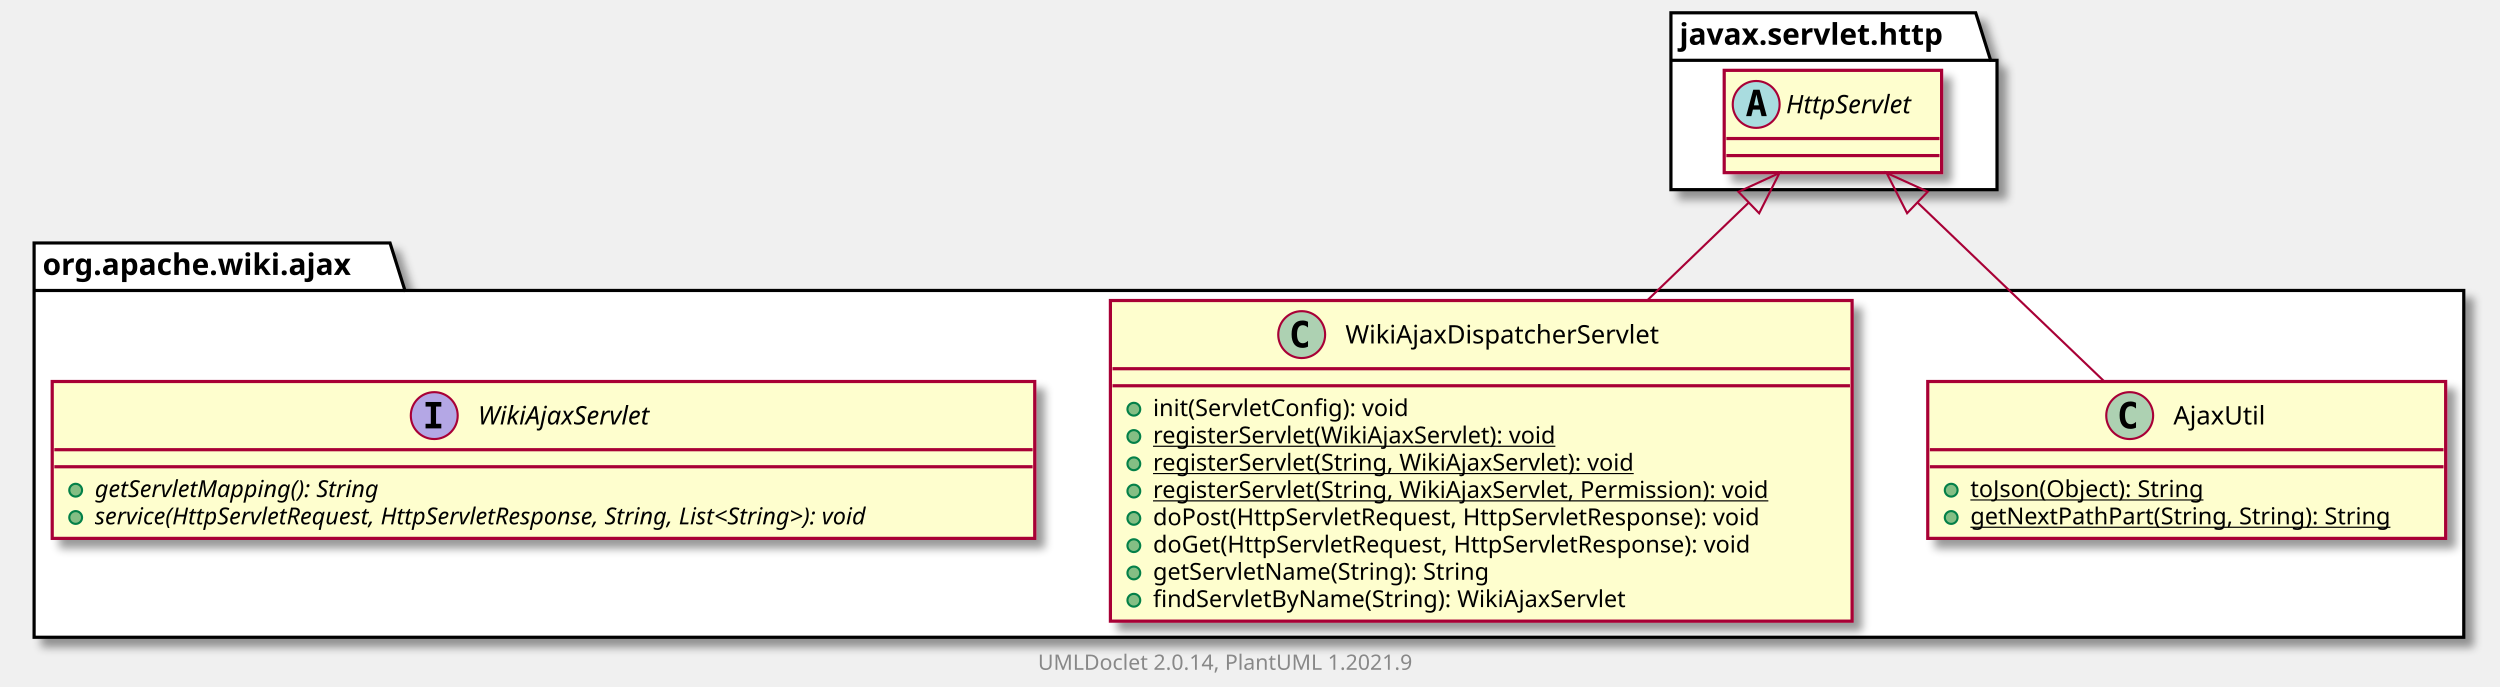
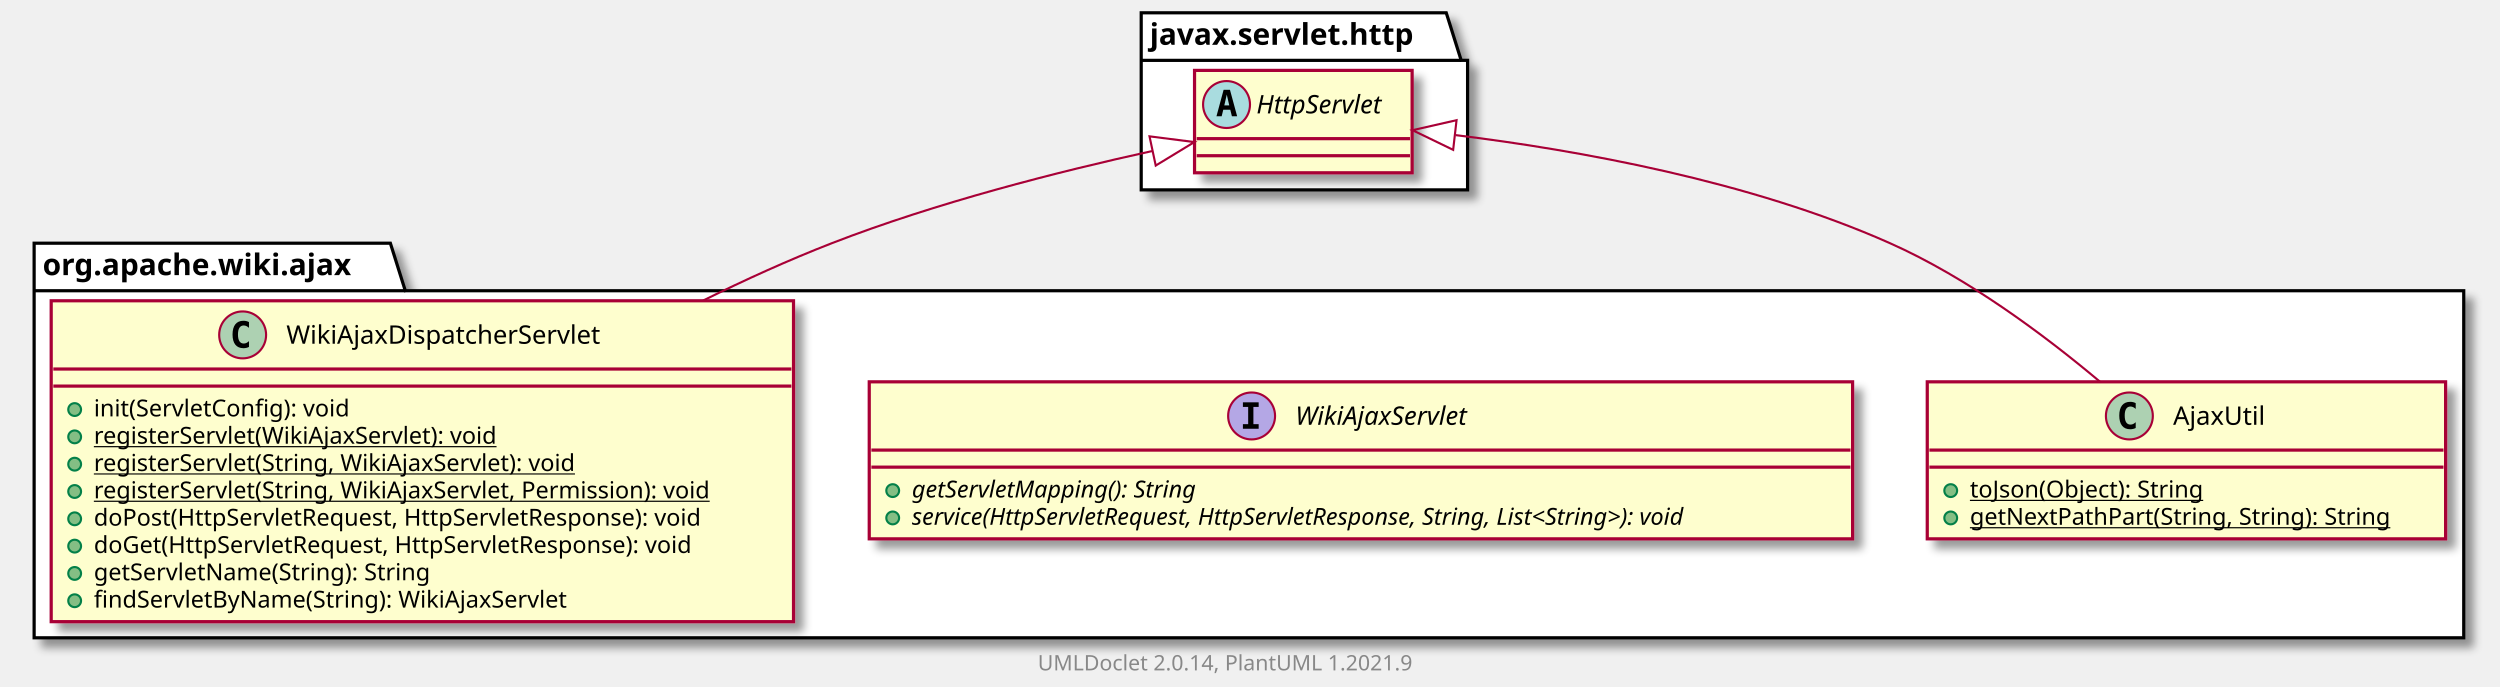
- <svg xmlns="http://www.w3.org/2000/svg" xmlns:xlink="http://www.w3.org/1999/xlink" contentScriptType="application/ecmascript" contentStyleType="text/css" height="322px" preserveAspectRatio="none" style="width:1173px;height:322px;background:#FFFFFF;" version="1.1" viewBox="0 0 1173 322" width="1173px" zoomAndPan="magnify">
+ <svg xmlns="http://www.w3.org/2000/svg" xmlns:xlink="http://www.w3.org/1999/xlink" contentScriptType="application/ecmascript" contentStyleType="text/css" height="322px" preserveAspectRatio="none" style="width:1172px;height:322px;background:#FFFFFF;" version="1.1" viewBox="0 0 1172 322" width="1172px" zoomAndPan="magnify">
  <defs>
-     <filter height="300%" id="fa0p190t9cnt2" width="300%" x="-1" y="-1">
+     <filter height="300%" id="f1c7bgm1nony9m" width="300%" x="-1" y="-1">
      <feGaussianBlur result="blurOut" stdDeviation="2.0" />
      <feColorMatrix in="blurOut" result="blurOut2" type="matrix" values="0 0 0 0 0 0 0 0 0 0 0 0 0 0 0 0 0 0 .4 0" />
      <feOffset dx="4.0" dy="4.0" in="blurOut2" result="blurOut3" />
      <feBlend in="SourceGraphic" in2="blurOut3" mode="normal" />
    </filter>
  </defs>
  <g>
-     <polygon fill="#FFFFFF" filter="url(#fa0p190t9cnt2)" points="16,114,183,114,190,136.297,1156,136.297,1156,299,16,299,16,114" style="stroke:#000000;stroke-width:1.5;" />
+     <polygon fill="#FFFFFF" filter="url(#f1c7bgm1nony9m)" points="16,114,183,114,190,136.297,1155,136.297,1155,299,16,299,16,114" style="stroke:#000000;stroke-width:1.5;" />
    <line style="stroke:#000000;stroke-width:1.5;" x1="16" x2="190" y1="136.297" y2="136.297" />
    <text fill="#000000" font-family="sans-serif" font-size="14" font-weight="bold" lengthAdjust="spacing" textLength="161" x="20" y="128.995">org.apache.wiki.ajax</text>
-     <polygon fill="#FFFFFF" filter="url(#fa0p190t9cnt2)" points="784,6,927,6,934,28.297,937,28.297,937,89,784,89,784,6" style="stroke:#000000;stroke-width:1.5;" />
-     <line style="stroke:#000000;stroke-width:1.5;" x1="784" x2="934" y1="28.297" y2="28.297" />
-     <text fill="#000000" font-family="sans-serif" font-size="14" font-weight="bold" lengthAdjust="spacing" textLength="137" x="788" y="20.995">javax.servlet.http</text>
+     <polygon fill="#FFFFFF" filter="url(#f1c7bgm1nony9m)" points="535,6,678,6,685,28.297,688,28.297,688,89,535,89,535,6" style="stroke:#000000;stroke-width:1.5;" />
+     <line style="stroke:#000000;stroke-width:1.5;" x1="535" x2="685" y1="28.297" y2="28.297" />
+     <text fill="#000000" font-family="sans-serif" font-size="14" font-weight="bold" lengthAdjust="spacing" textLength="137" x="539" y="20.995">javax.servlet.http</text>
    <a href="AjaxUtil.html" target="_top" title="AjaxUtil.html" xlink:actuate="onRequest" xlink:href="AjaxUtil.html" xlink:show="new" xlink:title="AjaxUtil.html" xlink:type="simple">
-       <rect codeLine="3" fill="#FEFECE" filter="url(#fa0p190t9cnt2)" height="73.609" id="org.apache.wiki.ajax.AjaxUtil" style="stroke:#A80036;stroke-width:1.5;" width="243" x="904.5" y="179" />
-       <ellipse cx="999.25" cy="195" fill="#ADD1B2" rx="11" ry="11" style="stroke:#A80036;stroke-width:1.0;" />
-       <path d="M1002.219,200.641 Q1001.641,200.938 1001,201.078 Q1000.359,201.234 999.656,201.234 Q997.156,201.234 995.828,199.594 Q994.516,197.938 994.516,194.812 Q994.516,191.688 995.828,190.031 Q997.156,188.375 999.656,188.375 Q1000.359,188.375 1001,188.531 Q1001.656,188.688 1002.219,188.984 L1002.219,191.703 Q1001.594,191.125 1001,190.859 Q1000.406,190.578 999.781,190.578 Q998.438,190.578 997.75,191.656 Q997.062,192.719 997.062,194.812 Q997.062,196.906 997.75,197.984 Q998.438,199.047 999.781,199.047 Q1000.406,199.047 1001,198.781 Q1001.594,198.5 1002.219,197.922 L1002.219,200.641 Z " fill="#000000" />
-       <text fill="#000000" font-family="sans-serif" font-size="12" lengthAdjust="spacing" textLength="45" x="1019.75" y="199.154">AjaxUtil</text>
-       <line style="stroke:#A80036;stroke-width:1.5;" x1="905.5" x2="1146.5" y1="211" y2="211" />
-       <line style="stroke:#A80036;stroke-width:1.5;" x1="905.5" x2="1146.5" y1="219" y2="219" />
-       <ellipse cx="915.5" cy="230" fill="#84BE84" rx="3" ry="3" style="stroke:#038048;stroke-width:1.0;" />
-       <text fill="#000000" font-family="sans-serif" font-size="11" lengthAdjust="spacing" text-decoration="underline" textLength="121" x="924.5" y="233.21">toJson(Object): String</text>
-       <ellipse cx="915.5" cy="242.805" fill="#84BE84" rx="3" ry="3" style="stroke:#038048;stroke-width:1.0;" />
-       <text fill="#000000" font-family="sans-serif" font-size="11" lengthAdjust="spacing" text-decoration="underline" textLength="217" x="924.5" y="246.015">getNextPathPart(String, String): String</text>
+       <rect codeLine="3" fill="#FEFECE" filter="url(#f1c7bgm1nony9m)" height="73.609" id="org.apache.wiki.ajax.AjaxUtil" style="stroke:#A80036;stroke-width:1.5;" width="243" x="903.5" y="179" />
+       <ellipse cx="998.25" cy="195" fill="#ADD1B2" rx="11" ry="11" style="stroke:#A80036;stroke-width:1.0;" />
+       <path d="M1001.219,200.641 Q1000.641,200.938 1000,201.078 Q999.359,201.234 998.656,201.234 Q996.156,201.234 994.828,199.594 Q993.516,197.938 993.516,194.812 Q993.516,191.688 994.828,190.031 Q996.156,188.375 998.656,188.375 Q999.359,188.375 1000,188.531 Q1000.656,188.688 1001.219,188.984 L1001.219,191.703 Q1000.594,191.125 1000,190.859 Q999.406,190.578 998.781,190.578 Q997.438,190.578 996.75,191.656 Q996.062,192.719 996.062,194.812 Q996.062,196.906 996.75,197.984 Q997.438,199.047 998.781,199.047 Q999.406,199.047 1000,198.781 Q1000.594,198.5 1001.219,197.922 L1001.219,200.641 Z " fill="#000000" />
+       <text fill="#000000" font-family="sans-serif" font-size="12" lengthAdjust="spacing" textLength="45" x="1018.75" y="199.154">AjaxUtil</text>
+       <line style="stroke:#A80036;stroke-width:1.5;" x1="904.5" x2="1145.5" y1="211" y2="211" />
+       <line style="stroke:#A80036;stroke-width:1.5;" x1="904.5" x2="1145.5" y1="219" y2="219" />
+       <ellipse cx="914.5" cy="230" fill="#84BE84" rx="3" ry="3" style="stroke:#038048;stroke-width:1.0;" />
+       <text fill="#000000" font-family="sans-serif" font-size="11" lengthAdjust="spacing" text-decoration="underline" textLength="121" x="923.5" y="233.21">toJson(Object): String</text>
+       <ellipse cx="914.5" cy="242.805" fill="#84BE84" rx="3" ry="3" style="stroke:#038048;stroke-width:1.0;" />
+       <text fill="#000000" font-family="sans-serif" font-size="11" lengthAdjust="spacing" text-decoration="underline" textLength="217" x="923.5" y="246.015">getNextPathPart(String, String): String</text>
+     </a>
+     <a href="WikiAjaxServlet.html" target="_top" title="WikiAjaxServlet.html" xlink:actuate="onRequest" xlink:href="WikiAjaxServlet.html" xlink:show="new" xlink:title="WikiAjaxServlet.html" xlink:type="simple">
+       <rect codeLine="8" fill="#FEFECE" filter="url(#f1c7bgm1nony9m)" height="73.609" id="org.apache.wiki.ajax.WikiAjaxServlet" style="stroke:#A80036;stroke-width:1.5;" width="461" x="407.5" y="179" />
+       <ellipse cx="586.75" cy="195" fill="#B4A7E5" rx="11" ry="11" style="stroke:#A80036;stroke-width:1.0;" />
+       <path d="M582.672,190.766 L582.672,188.609 L590.062,188.609 L590.062,190.766 L587.594,190.766 L587.594,198.844 L590.062,198.844 L590.062,201 L582.672,201 L582.672,198.844 L585.141,198.844 L585.141,190.766 L582.672,190.766 Z " fill="#000000" />
+       <text fill="#000000" font-family="sans-serif" font-size="12" font-style="italic" lengthAdjust="spacing" textLength="94" x="607.25" y="199.154">WikiAjaxServlet</text>
+       <line style="stroke:#A80036;stroke-width:1.5;" x1="408.5" x2="867.5" y1="211" y2="211" />
+       <line style="stroke:#A80036;stroke-width:1.5;" x1="408.5" x2="867.5" y1="219" y2="219" />
+       <ellipse cx="418.5" cy="230" fill="#84BE84" rx="3" ry="3" style="stroke:#038048;stroke-width:1.0;" />
+       <text fill="#000000" font-family="sans-serif" font-size="11" font-style="italic" lengthAdjust="spacing" textLength="154" x="427.5" y="233.21">getServletMapping(): String</text>
+       <ellipse cx="418.5" cy="242.805" fill="#84BE84" rx="3" ry="3" style="stroke:#038048;stroke-width:1.0;" />
+       <text fill="#000000" font-family="sans-serif" font-size="11" font-style="italic" lengthAdjust="spacing" textLength="435" x="427.5" y="246.015">service(HttpServletRequest, HttpServletResponse, String, List&lt;String&gt;): void</text>
    </a>
    <a href="WikiAjaxDispatcherServlet.html" target="_top" title="WikiAjaxDispatcherServlet.html" xlink:actuate="onRequest" xlink:href="WikiAjaxDispatcherServlet.html" xlink:show="new" xlink:title="WikiAjaxDispatcherServlet.html" xlink:type="simple">
-       <rect codeLine="8" fill="#FEFECE" filter="url(#fa0p190t9cnt2)" height="150.438" id="org.apache.wiki.ajax.WikiAjaxDispatcherServlet" style="stroke:#A80036;stroke-width:1.5;" width="348" x="521" y="141" />
-       <ellipse cx="610.75" cy="157" fill="#ADD1B2" rx="11" ry="11" style="stroke:#A80036;stroke-width:1.0;" />
-       <path d="M613.719,162.641 Q613.141,162.938 612.5,163.078 Q611.859,163.234 611.156,163.234 Q608.656,163.234 607.328,161.594 Q606.016,159.938 606.016,156.812 Q606.016,153.688 607.328,152.031 Q608.656,150.375 611.156,150.375 Q611.859,150.375 612.5,150.531 Q613.156,150.688 613.719,150.984 L613.719,153.703 Q613.094,153.125 612.5,152.859 Q611.906,152.578 611.281,152.578 Q609.938,152.578 609.25,153.656 Q608.562,154.719 608.562,156.812 Q608.562,158.906 609.25,159.984 Q609.938,161.047 611.281,161.047 Q611.906,161.047 612.5,160.781 Q613.094,160.5 613.719,159.922 L613.719,162.641 Z " fill="#000000" />
-       <text fill="#000000" font-family="sans-serif" font-size="12" lengthAdjust="spacing" textLength="160" x="631.25" y="161.154">WikiAjaxDispatcherServlet</text>
-       <line style="stroke:#A80036;stroke-width:1.5;" x1="522" x2="868" y1="173" y2="173" />
-       <line style="stroke:#A80036;stroke-width:1.5;" x1="522" x2="868" y1="181" y2="181" />
-       <ellipse cx="532" cy="192" fill="#84BE84" rx="3" ry="3" style="stroke:#038048;stroke-width:1.0;" />
-       <text fill="#000000" font-family="sans-serif" font-size="11" lengthAdjust="spacing" textLength="132" x="541" y="195.21">init(ServletConfig): void</text>
-       <ellipse cx="532" cy="204.805" fill="#84BE84" rx="3" ry="3" style="stroke:#038048;stroke-width:1.0;" />
-       <text fill="#000000" font-family="sans-serif" font-size="11" lengthAdjust="spacing" text-decoration="underline" textLength="208" x="541" y="208.015">registerServlet(WikiAjaxServlet): void</text>
-       <ellipse cx="532" cy="217.609" fill="#84BE84" rx="3" ry="3" style="stroke:#038048;stroke-width:1.0;" />
-       <text fill="#000000" font-family="sans-serif" font-size="11" lengthAdjust="spacing" text-decoration="underline" textLength="250" x="541" y="220.82">registerServlet(String, WikiAjaxServlet): void</text>
-       <ellipse cx="532" cy="230.414" fill="#84BE84" rx="3" ry="3" style="stroke:#038048;stroke-width:1.0;" />
-       <text fill="#000000" font-family="sans-serif" font-size="11" lengthAdjust="spacing" text-decoration="underline" textLength="322" x="541" y="233.625">registerServlet(String, WikiAjaxServlet, Permission): void</text>
-       <ellipse cx="532" cy="243.219" fill="#84BE84" rx="3" ry="3" style="stroke:#038048;stroke-width:1.0;" />
-       <text fill="#000000" font-family="sans-serif" font-size="11" lengthAdjust="spacing" textLength="314" x="541" y="246.429">doPost(HttpServletRequest, HttpServletResponse): void</text>
-       <ellipse cx="532" cy="256.023" fill="#84BE84" rx="3" ry="3" style="stroke:#038048;stroke-width:1.0;" />
-       <text fill="#000000" font-family="sans-serif" font-size="11" lengthAdjust="spacing" textLength="309" x="541" y="259.234">doGet(HttpServletRequest, HttpServletResponse): void</text>
-       <ellipse cx="532" cy="268.828" fill="#84BE84" rx="3" ry="3" style="stroke:#038048;stroke-width:1.0;" />
-       <text fill="#000000" font-family="sans-serif" font-size="11" lengthAdjust="spacing" textLength="175" x="541" y="272.039">getServletName(String): String</text>
-       <ellipse cx="532" cy="281.633" fill="#84BE84" rx="3" ry="3" style="stroke:#038048;stroke-width:1.0;" />
-       <text fill="#000000" font-family="sans-serif" font-size="11" lengthAdjust="spacing" textLength="242" x="541" y="284.843">findServletByName(String): WikiAjaxServlet</text>
+       <rect codeLine="13" fill="#FEFECE" filter="url(#f1c7bgm1nony9m)" height="150.438" id="org.apache.wiki.ajax.WikiAjaxDispatcherServlet" style="stroke:#A80036;stroke-width:1.5;" width="348" x="24" y="141" />
+       <ellipse cx="113.75" cy="157" fill="#ADD1B2" rx="11" ry="11" style="stroke:#A80036;stroke-width:1.0;" />
+       <path d="M116.719,162.641 Q116.141,162.938 115.5,163.078 Q114.859,163.234 114.156,163.234 Q111.656,163.234 110.328,161.594 Q109.016,159.938 109.016,156.812 Q109.016,153.688 110.328,152.031 Q111.656,150.375 114.156,150.375 Q114.859,150.375 115.5,150.531 Q116.156,150.688 116.719,150.984 L116.719,153.703 Q116.094,153.125 115.5,152.859 Q114.906,152.578 114.281,152.578 Q112.938,152.578 112.25,153.656 Q111.562,154.719 111.562,156.812 Q111.562,158.906 112.25,159.984 Q112.938,161.047 114.281,161.047 Q114.906,161.047 115.5,160.781 Q116.094,160.5 116.719,159.922 L116.719,162.641 Z " fill="#000000" />
+       <text fill="#000000" font-family="sans-serif" font-size="12" lengthAdjust="spacing" textLength="160" x="134.25" y="161.154">WikiAjaxDispatcherServlet</text>
+       <line style="stroke:#A80036;stroke-width:1.5;" x1="25" x2="371" y1="173" y2="173" />
+       <line style="stroke:#A80036;stroke-width:1.5;" x1="25" x2="371" y1="181" y2="181" />
+       <ellipse cx="35" cy="192" fill="#84BE84" rx="3" ry="3" style="stroke:#038048;stroke-width:1.0;" />
+       <text fill="#000000" font-family="sans-serif" font-size="11" lengthAdjust="spacing" textLength="132" x="44" y="195.21">init(ServletConfig): void</text>
+       <ellipse cx="35" cy="204.805" fill="#84BE84" rx="3" ry="3" style="stroke:#038048;stroke-width:1.0;" />
+       <text fill="#000000" font-family="sans-serif" font-size="11" lengthAdjust="spacing" text-decoration="underline" textLength="208" x="44" y="208.015">registerServlet(WikiAjaxServlet): void</text>
+       <ellipse cx="35" cy="217.609" fill="#84BE84" rx="3" ry="3" style="stroke:#038048;stroke-width:1.0;" />
+       <text fill="#000000" font-family="sans-serif" font-size="11" lengthAdjust="spacing" text-decoration="underline" textLength="250" x="44" y="220.82">registerServlet(String, WikiAjaxServlet): void</text>
+       <ellipse cx="35" cy="230.414" fill="#84BE84" rx="3" ry="3" style="stroke:#038048;stroke-width:1.0;" />
+       <text fill="#000000" font-family="sans-serif" font-size="11" lengthAdjust="spacing" text-decoration="underline" textLength="322" x="44" y="233.625">registerServlet(String, WikiAjaxServlet, Permission): void</text>
+       <ellipse cx="35" cy="243.219" fill="#84BE84" rx="3" ry="3" style="stroke:#038048;stroke-width:1.0;" />
+       <text fill="#000000" font-family="sans-serif" font-size="11" lengthAdjust="spacing" textLength="314" x="44" y="246.429">doPost(HttpServletRequest, HttpServletResponse): void</text>
+       <ellipse cx="35" cy="256.023" fill="#84BE84" rx="3" ry="3" style="stroke:#038048;stroke-width:1.0;" />
+       <text fill="#000000" font-family="sans-serif" font-size="11" lengthAdjust="spacing" textLength="309" x="44" y="259.234">doGet(HttpServletRequest, HttpServletResponse): void</text>
+       <ellipse cx="35" cy="268.828" fill="#84BE84" rx="3" ry="3" style="stroke:#038048;stroke-width:1.0;" />
+       <text fill="#000000" font-family="sans-serif" font-size="11" lengthAdjust="spacing" textLength="175" x="44" y="272.039">getServletName(String): String</text>
+       <ellipse cx="35" cy="281.633" fill="#84BE84" rx="3" ry="3" style="stroke:#038048;stroke-width:1.0;" />
+       <text fill="#000000" font-family="sans-serif" font-size="11" lengthAdjust="spacing" textLength="242" x="44" y="284.843">findServletByName(String): WikiAjaxServlet</text>
    </a>
-     <a href="WikiAjaxServlet.html" target="_top" title="WikiAjaxServlet.html" xlink:actuate="onRequest" xlink:href="WikiAjaxServlet.html" xlink:show="new" xlink:title="WikiAjaxServlet.html" xlink:type="simple">
-       <rect codeLine="19" fill="#FEFECE" filter="url(#fa0p190t9cnt2)" height="73.609" id="org.apache.wiki.ajax.WikiAjaxServlet" style="stroke:#A80036;stroke-width:1.5;" width="461" x="24.5" y="179" />
-       <ellipse cx="203.75" cy="195" fill="#B4A7E5" rx="11" ry="11" style="stroke:#A80036;stroke-width:1.0;" />
-       <path d="M199.672,190.766 L199.672,188.609 L207.062,188.609 L207.062,190.766 L204.594,190.766 L204.594,198.844 L207.062,198.844 L207.062,201 L199.672,201 L199.672,198.844 L202.141,198.844 L202.141,190.766 L199.672,190.766 Z " fill="#000000" />
-       <text fill="#000000" font-family="sans-serif" font-size="12" font-style="italic" lengthAdjust="spacing" textLength="94" x="224.25" y="199.154">WikiAjaxServlet</text>
-       <line style="stroke:#A80036;stroke-width:1.5;" x1="25.5" x2="484.5" y1="211" y2="211" />
-       <line style="stroke:#A80036;stroke-width:1.5;" x1="25.5" x2="484.5" y1="219" y2="219" />
-       <ellipse cx="35.5" cy="230" fill="#84BE84" rx="3" ry="3" style="stroke:#038048;stroke-width:1.0;" />
-       <text fill="#000000" font-family="sans-serif" font-size="11" font-style="italic" lengthAdjust="spacing" textLength="154" x="44.5" y="233.21">getServletMapping(): String</text>
-       <ellipse cx="35.5" cy="242.805" fill="#84BE84" rx="3" ry="3" style="stroke:#038048;stroke-width:1.0;" />
-       <text fill="#000000" font-family="sans-serif" font-size="11" font-style="italic" lengthAdjust="spacing" textLength="435" x="44.5" y="246.015">service(HttpServletRequest, HttpServletResponse, String, List&lt;String&gt;): void</text>
-     </a>
-     <rect codeLine="29" fill="#FEFECE" filter="url(#fa0p190t9cnt2)" height="48" id="javax.servlet.http.HttpServlet" style="stroke:#A80036;stroke-width:1.5;" width="102" x="809" y="33" />
-     <ellipse cx="824" cy="49" fill="#A9DCDF" rx="11" ry="11" style="stroke:#A80036;stroke-width:1.0;" />
-     <path d="M824.109,44.344 L822.953,49.422 L825.281,49.422 L824.109,44.344 Z M822.625,42.109 L825.609,42.109 L828.969,54.5 L826.516,54.5 L825.75,51.438 L822.469,51.438 L821.719,54.5 L819.281,54.5 L822.625,42.109 Z " fill="#000000" />
-     <text fill="#000000" font-family="sans-serif" font-size="12" font-style="italic" lengthAdjust="spacing" textLength="70" x="838" y="53.154">HttpServlet</text>
-     <line style="stroke:#A80036;stroke-width:1.5;" x1="810" x2="910" y1="65" y2="65" />
-     <line style="stroke:#A80036;stroke-width:1.5;" x1="810" x2="910" y1="73" y2="73" />
-     <path codeLine="24" d="M899.754,95.077 C926.268,120.474 960.952,153.695 987.255,178.889 " fill="none" id="javax.servlet.http.HttpServlet-backto-org.apache.wiki.ajax.AjaxUtil" style="stroke:#A80036;stroke-width:1.0;" />
-     <polygon fill="none" points="894.813,100.038,885.212,81.149,904.497,89.928,894.813,100.038" style="stroke:#A80036;stroke-width:1.0;" />
-     <path codeLine="25" d="M820.458,95.104 C806.13,108.911 789.404,125.028 772.923,140.911 " fill="none" id="javax.servlet.http.HttpServlet-backto-org.apache.wiki.ajax.WikiAjaxDispatcherServlet" style="stroke:#A80036;stroke-width:1.0;" />
-     <polygon fill="none" points="815.681,89.986,834.94,81.149,825.396,100.067,815.681,89.986" style="stroke:#A80036;stroke-width:1.0;" />
-     <text fill="#888888" font-family="sans-serif" font-size="10" lengthAdjust="spacing" textLength="186" x="487" y="314.282">UMLDoclet 2.0.14, PlantUML 1.2021.9</text>
+     <rect codeLine="29" fill="#FEFECE" filter="url(#f1c7bgm1nony9m)" height="48" id="javax.servlet.http.HttpServlet" style="stroke:#A80036;stroke-width:1.5;" width="102" x="560" y="33" />
+     <ellipse cx="575" cy="49" fill="#A9DCDF" rx="11" ry="11" style="stroke:#A80036;stroke-width:1.0;" />
+     <path d="M575.109,44.344 L573.953,49.422 L576.281,49.422 L575.109,44.344 Z M573.625,42.109 L576.609,42.109 L579.969,54.5 L577.516,54.5 L576.75,51.438 L573.469,51.438 L572.719,54.5 L570.281,54.5 L573.625,42.109 Z " fill="#000000" />
+     <text fill="#000000" font-family="sans-serif" font-size="12" font-style="italic" lengthAdjust="spacing" textLength="70" x="589" y="53.154">HttpServlet</text>
+     <line style="stroke:#A80036;stroke-width:1.5;" x1="561" x2="661" y1="65" y2="65" />
+     <line style="stroke:#A80036;stroke-width:1.5;" x1="561" x2="661" y1="73" y2="73" />
+     <path codeLine="24" d="M682.408,63.341 C739.48,70.374 820.484,84.843 886,114 C922.234,130.125 958.196,156.883 984.462,178.947 " fill="none" id="javax.servlet.http.HttpServlet-backto-org.apache.wiki.ajax.AjaxUtil" style="stroke:#A80036;stroke-width:1.0;" />
+     <polygon fill="none" points="681.242,70.253,662.164,61.033,682.828,56.343,681.242,70.253" style="stroke:#A80036;stroke-width:1.0;" />
+     <path codeLine="25" d="M540.078,70.821 C496.061,80.487 438.787,95.056 390,114 C370.032,121.753 349.482,131.082 329.589,140.906 " fill="none" id="javax.servlet.http.HttpServlet-backto-org.apache.wiki.ajax.WikiAjaxDispatcherServlet" style="stroke:#A80036;stroke-width:1.0;" />
+     <polygon fill="none" points="538.887,63.918,559.907,66.6,541.803,77.611,538.887,63.918" style="stroke:#A80036;stroke-width:1.0;" />
+     <text fill="#888888" font-family="sans-serif" font-size="10" lengthAdjust="spacing" textLength="186" x="486.5" y="314.282">UMLDoclet 2.0.14, PlantUML 1.2021.9</text>
  </g>
</svg>
